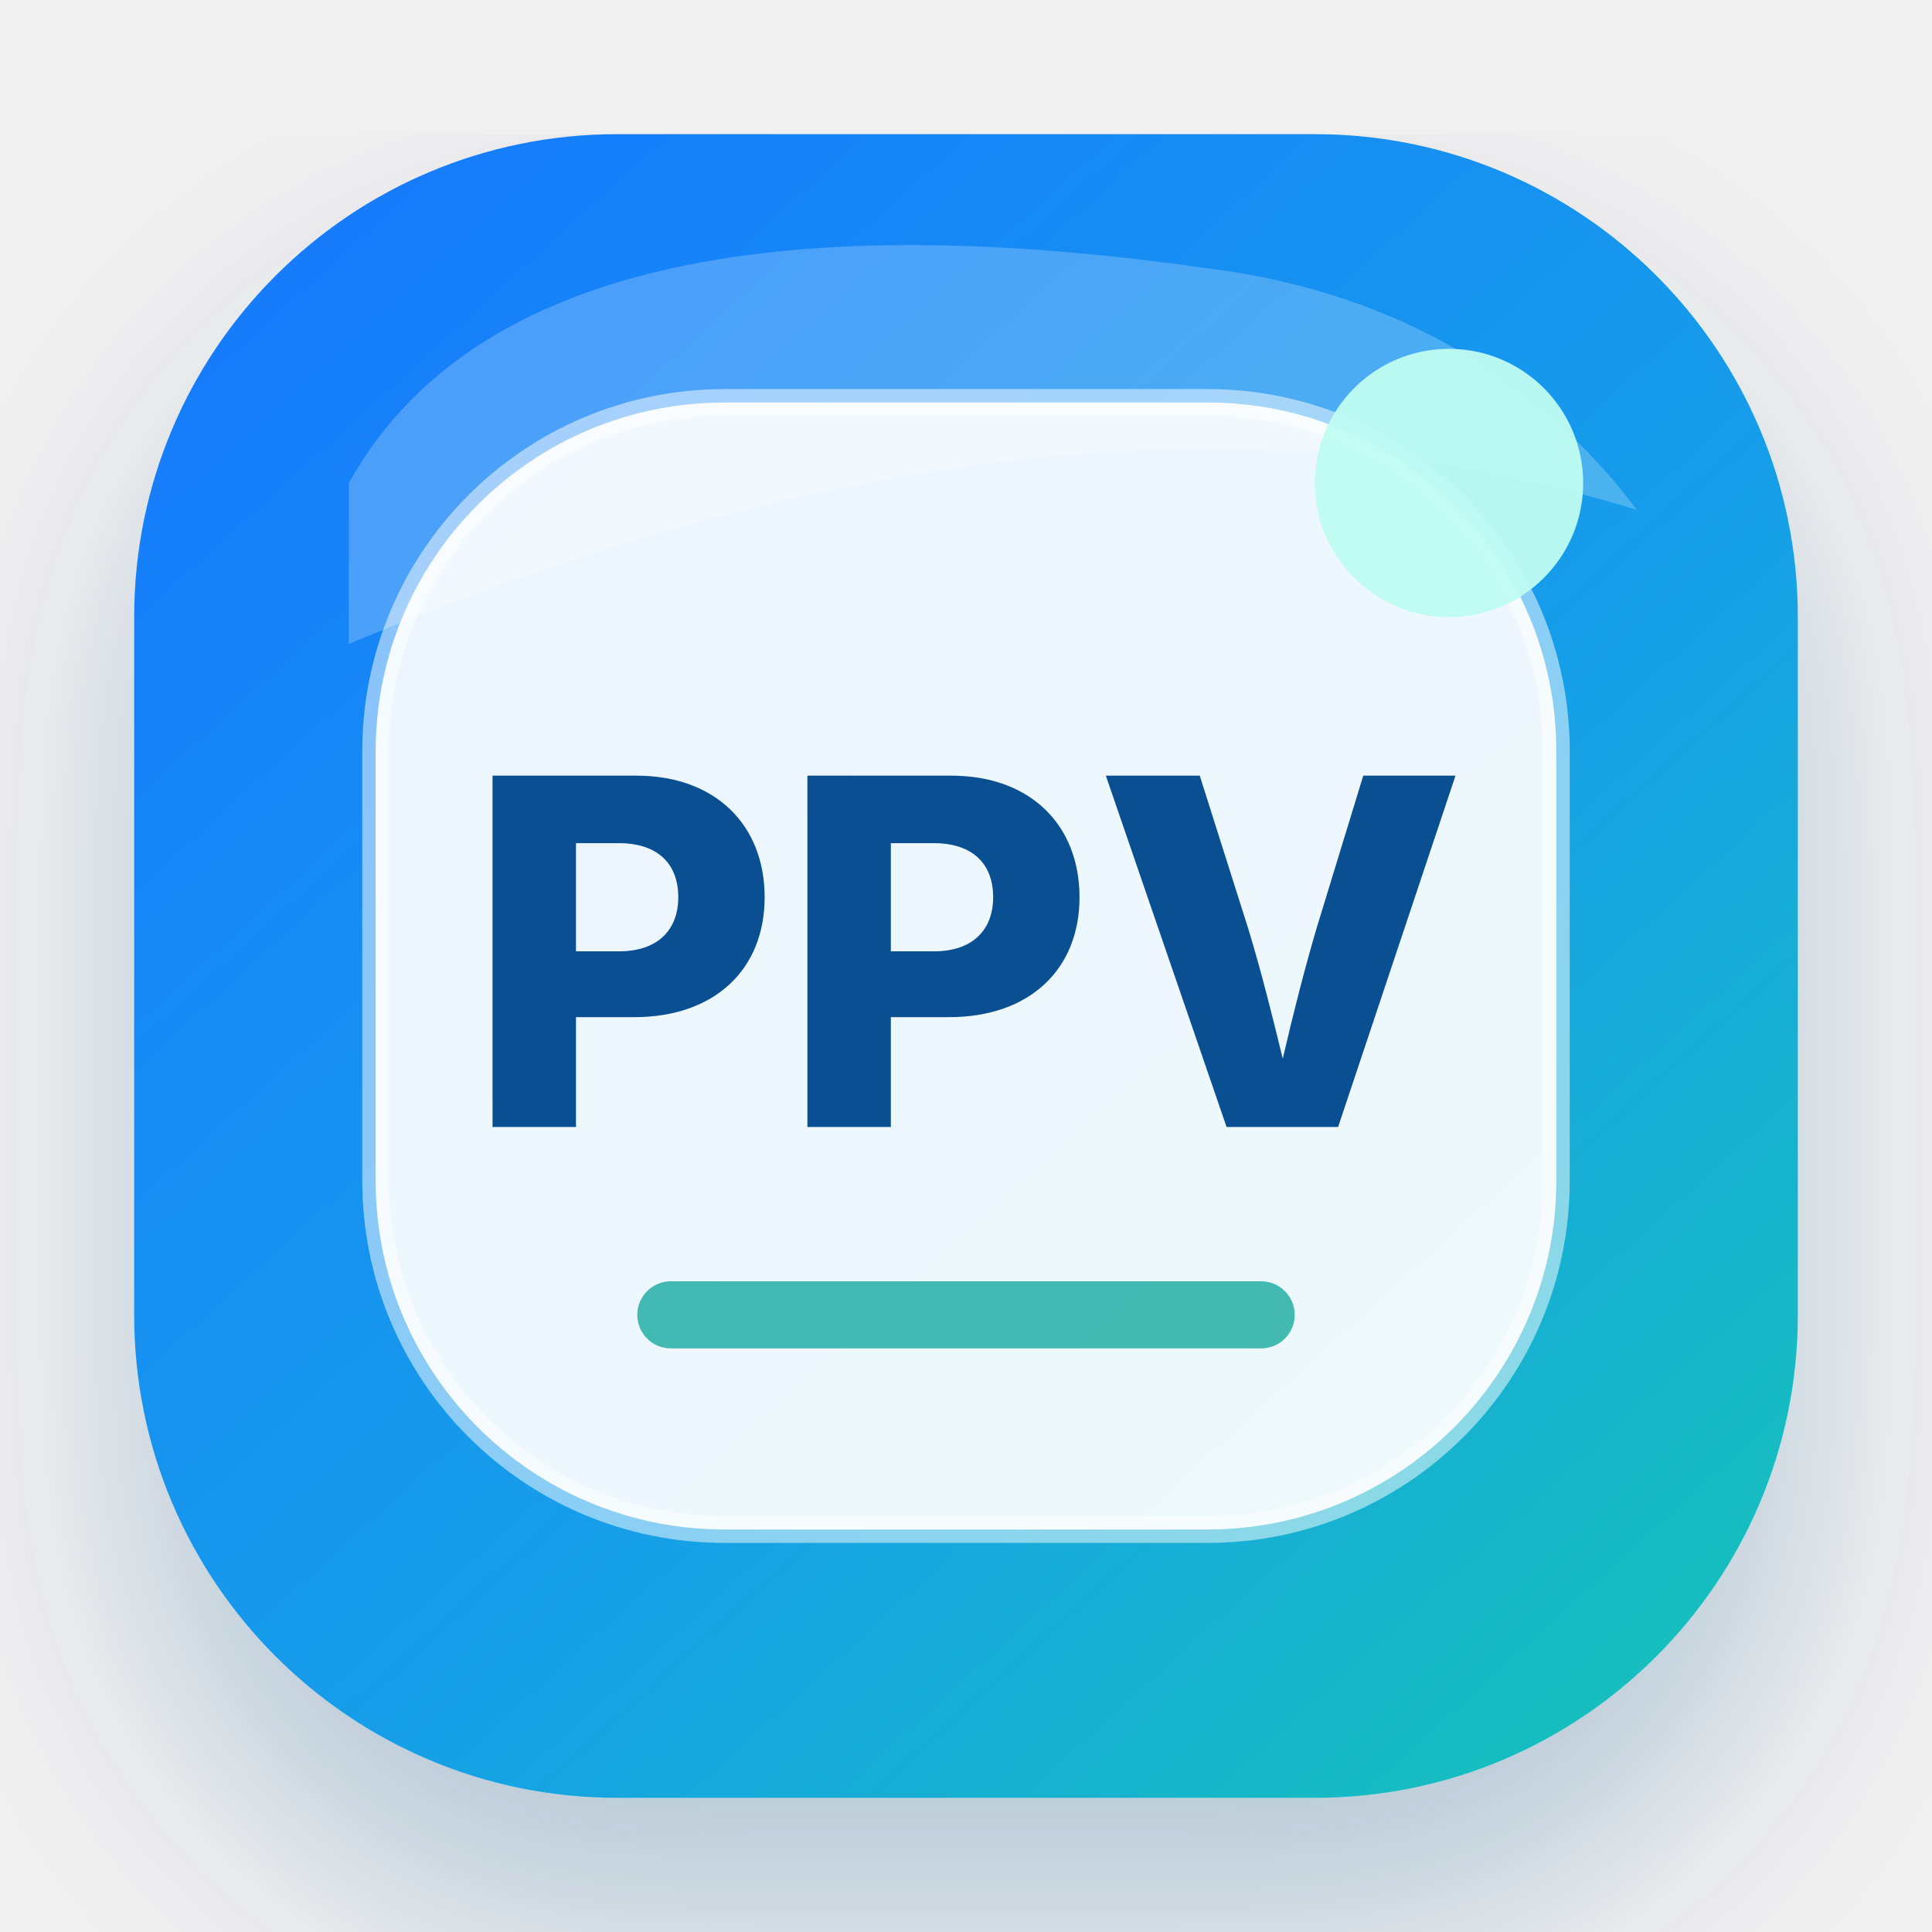
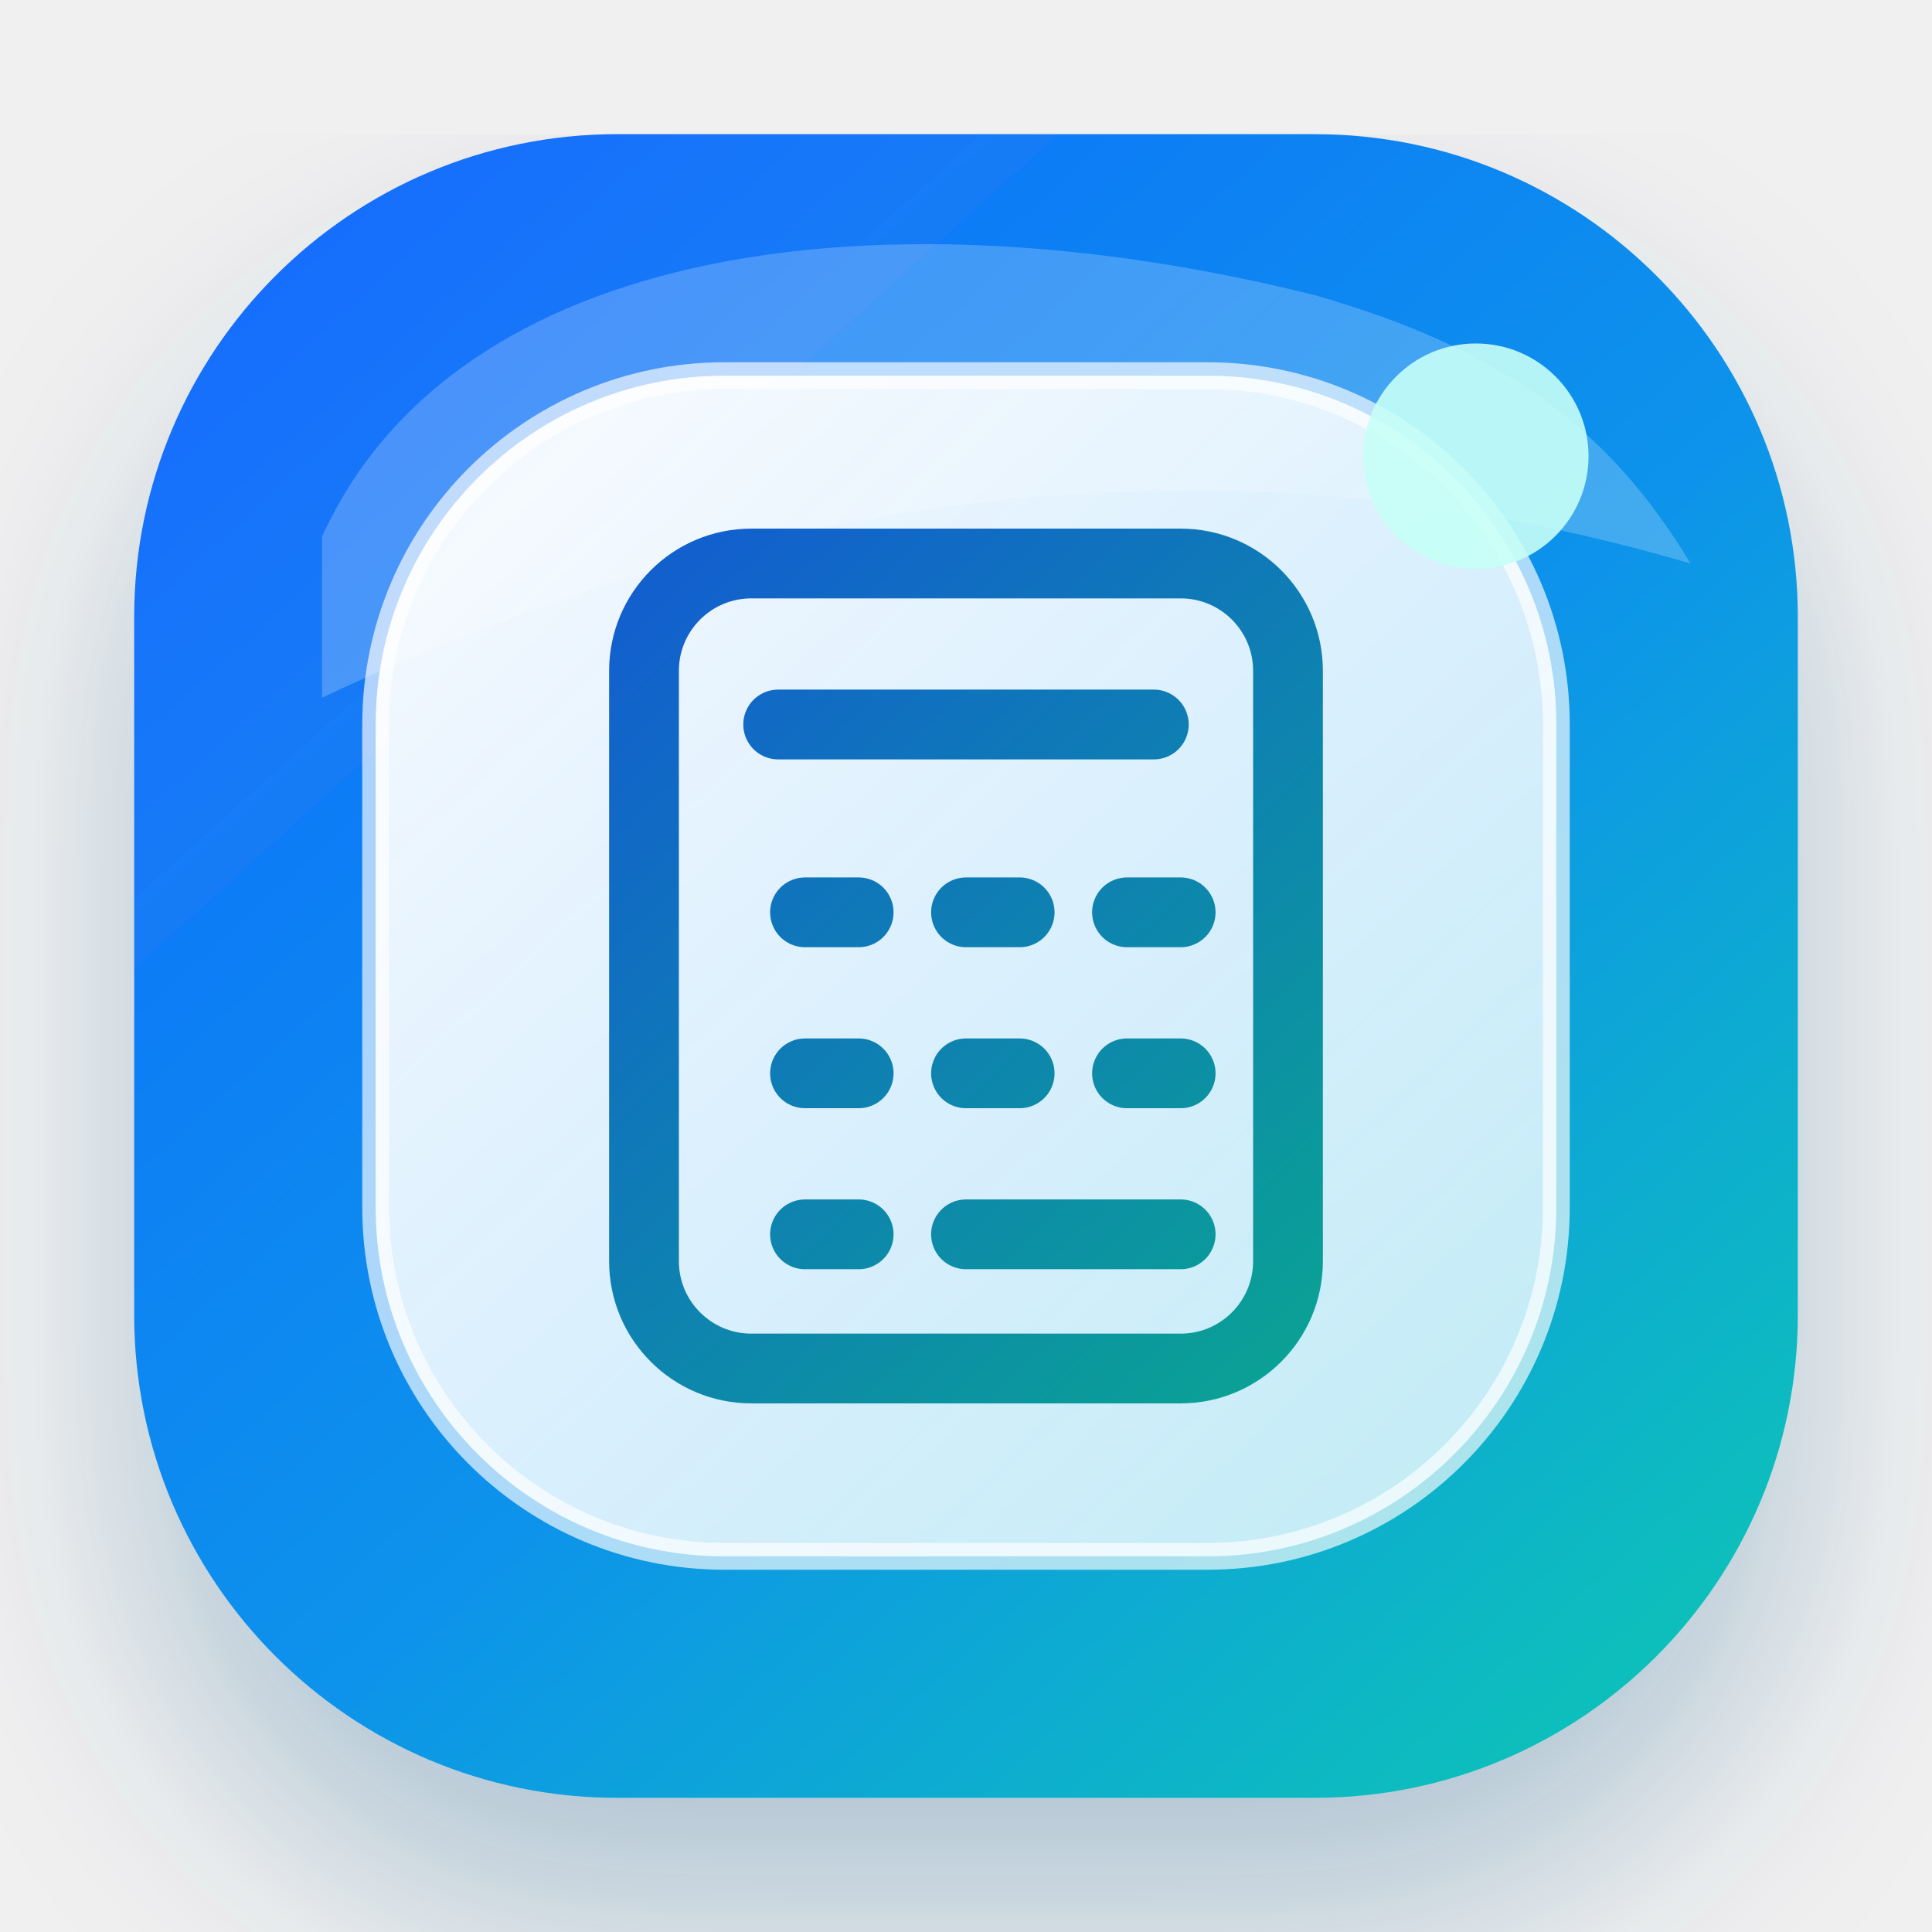
- <svg xmlns="http://www.w3.org/2000/svg" viewBox="0 0 72 72" role="img" aria-label="PDF Page Viewer">
+ <svg xmlns="http://www.w3.org/2000/svg" viewBox="0 0 72 72" role="img" aria-label="Pdf Pdf Page Viewer">
  <defs>
-     <linearGradient id="g" x1="7" y1="4" x2="66" y2="69" gradientUnits="userSpaceOnUse">
-       <stop stop-color="#1976ff" />
-       <stop offset=".56" stop-color="#159eea" />
+     <linearGradient id="bg" x1="8" y1="5" x2="64" y2="67" gradientUnits="userSpaceOnUse">
+       <stop stop-color="#1769ff" />
+       <stop offset=".55" stop-color="#0b93eb" />
      <stop offset="1" stop-color="#12c7b3" />
    </linearGradient>
-     <linearGradient id="glass" x1="16" y1="12" x2="58" y2="61">
-       <stop stop-color="#fff" stop-opacity=".92" />
-       <stop offset="1" stop-color="#eaf8ff" stop-opacity=".74" />
+     <linearGradient id="glass" x1="17" y1="15" x2="57" y2="58" gradientUnits="userSpaceOnUse">
+       <stop stop-color="#ffffff" stop-opacity=".96" />
+       <stop offset="1" stop-color="#e8f8ff" stop-opacity=".82" />
    </linearGradient>
-     <filter id="s" x="-30%" y="-30%" width="160%" height="170%">
-       <feDropShadow dx="0" dy="5" stdDeviation="4" flood-color="#0b4d8a" flood-opacity=".23" />
+     <linearGradient id="ink" x1="23" y1="23" x2="50" y2="51" gradientUnits="userSpaceOnUse">
+       <stop stop-color="#125fce" />
+       <stop offset="1" stop-color="#0aa493" />
+     </linearGradient>
+     <filter id="ds" x="-30%" y="-30%" width="160%" height="175%">
+       <feDropShadow dx="0" dy="5" stdDeviation="4" flood-color="#0c4d84" flood-opacity=".25" />
    </filter>
  </defs>
-   <rect x="5" y="5" width="62" height="62" rx="18" fill="url(#g)" filter="url(#s)" />
-   <path d="M13 18C18 9 31 8 45 10c8 1 13 5 16 9-13-4-29-3-48 5z" fill="#fff" opacity=".23" />
-   <rect x="14" y="15" width="44" height="42" rx="13" fill="url(#glass)" stroke="#fff" stroke-opacity=".5" />
-   <circle cx="54" cy="18" r="5" fill="#bffcf2" opacity=".95" />
-   <text x="36" y="42" text-anchor="middle" font-family="Inter,Segoe UI,Arial,sans-serif" font-size="18" font-weight="800" fill="#0a4f91">PPV</text>
-   <path d="M25 49h22" stroke="#12a99d" stroke-width="2.5" stroke-linecap="round" opacity=".78" />
+   <rect x="5" y="5" width="62" height="62" rx="18" fill="url(#bg)" filter="url(#ds)" />
+   <path d="M12 20C17 9 33 7 49 11c7 2 11 5 14 10-17-5-34-3-51 5z" fill="#fff" opacity=".22" />
+   <rect x="14" y="14" width="44" height="44" rx="13" fill="url(#glass)" stroke="#fff" stroke-opacity=".66" />
+   <circle cx="55" cy="17" r="4.2" fill="#c7fff7" opacity=".9" />
+   <g fill="none" stroke="url(#ink)" stroke-width="2.6" stroke-linecap="round" stroke-linejoin="round">
+     <rect x="24" y="21" width="24" height="30" rx="4" />
+     <path d="M29 27h14M30 34h2M36 34h2M42 34h2M30 40h2M36 40h2M42 40h2M30 46h2M36 46h8" />
+   </g>
</svg>
